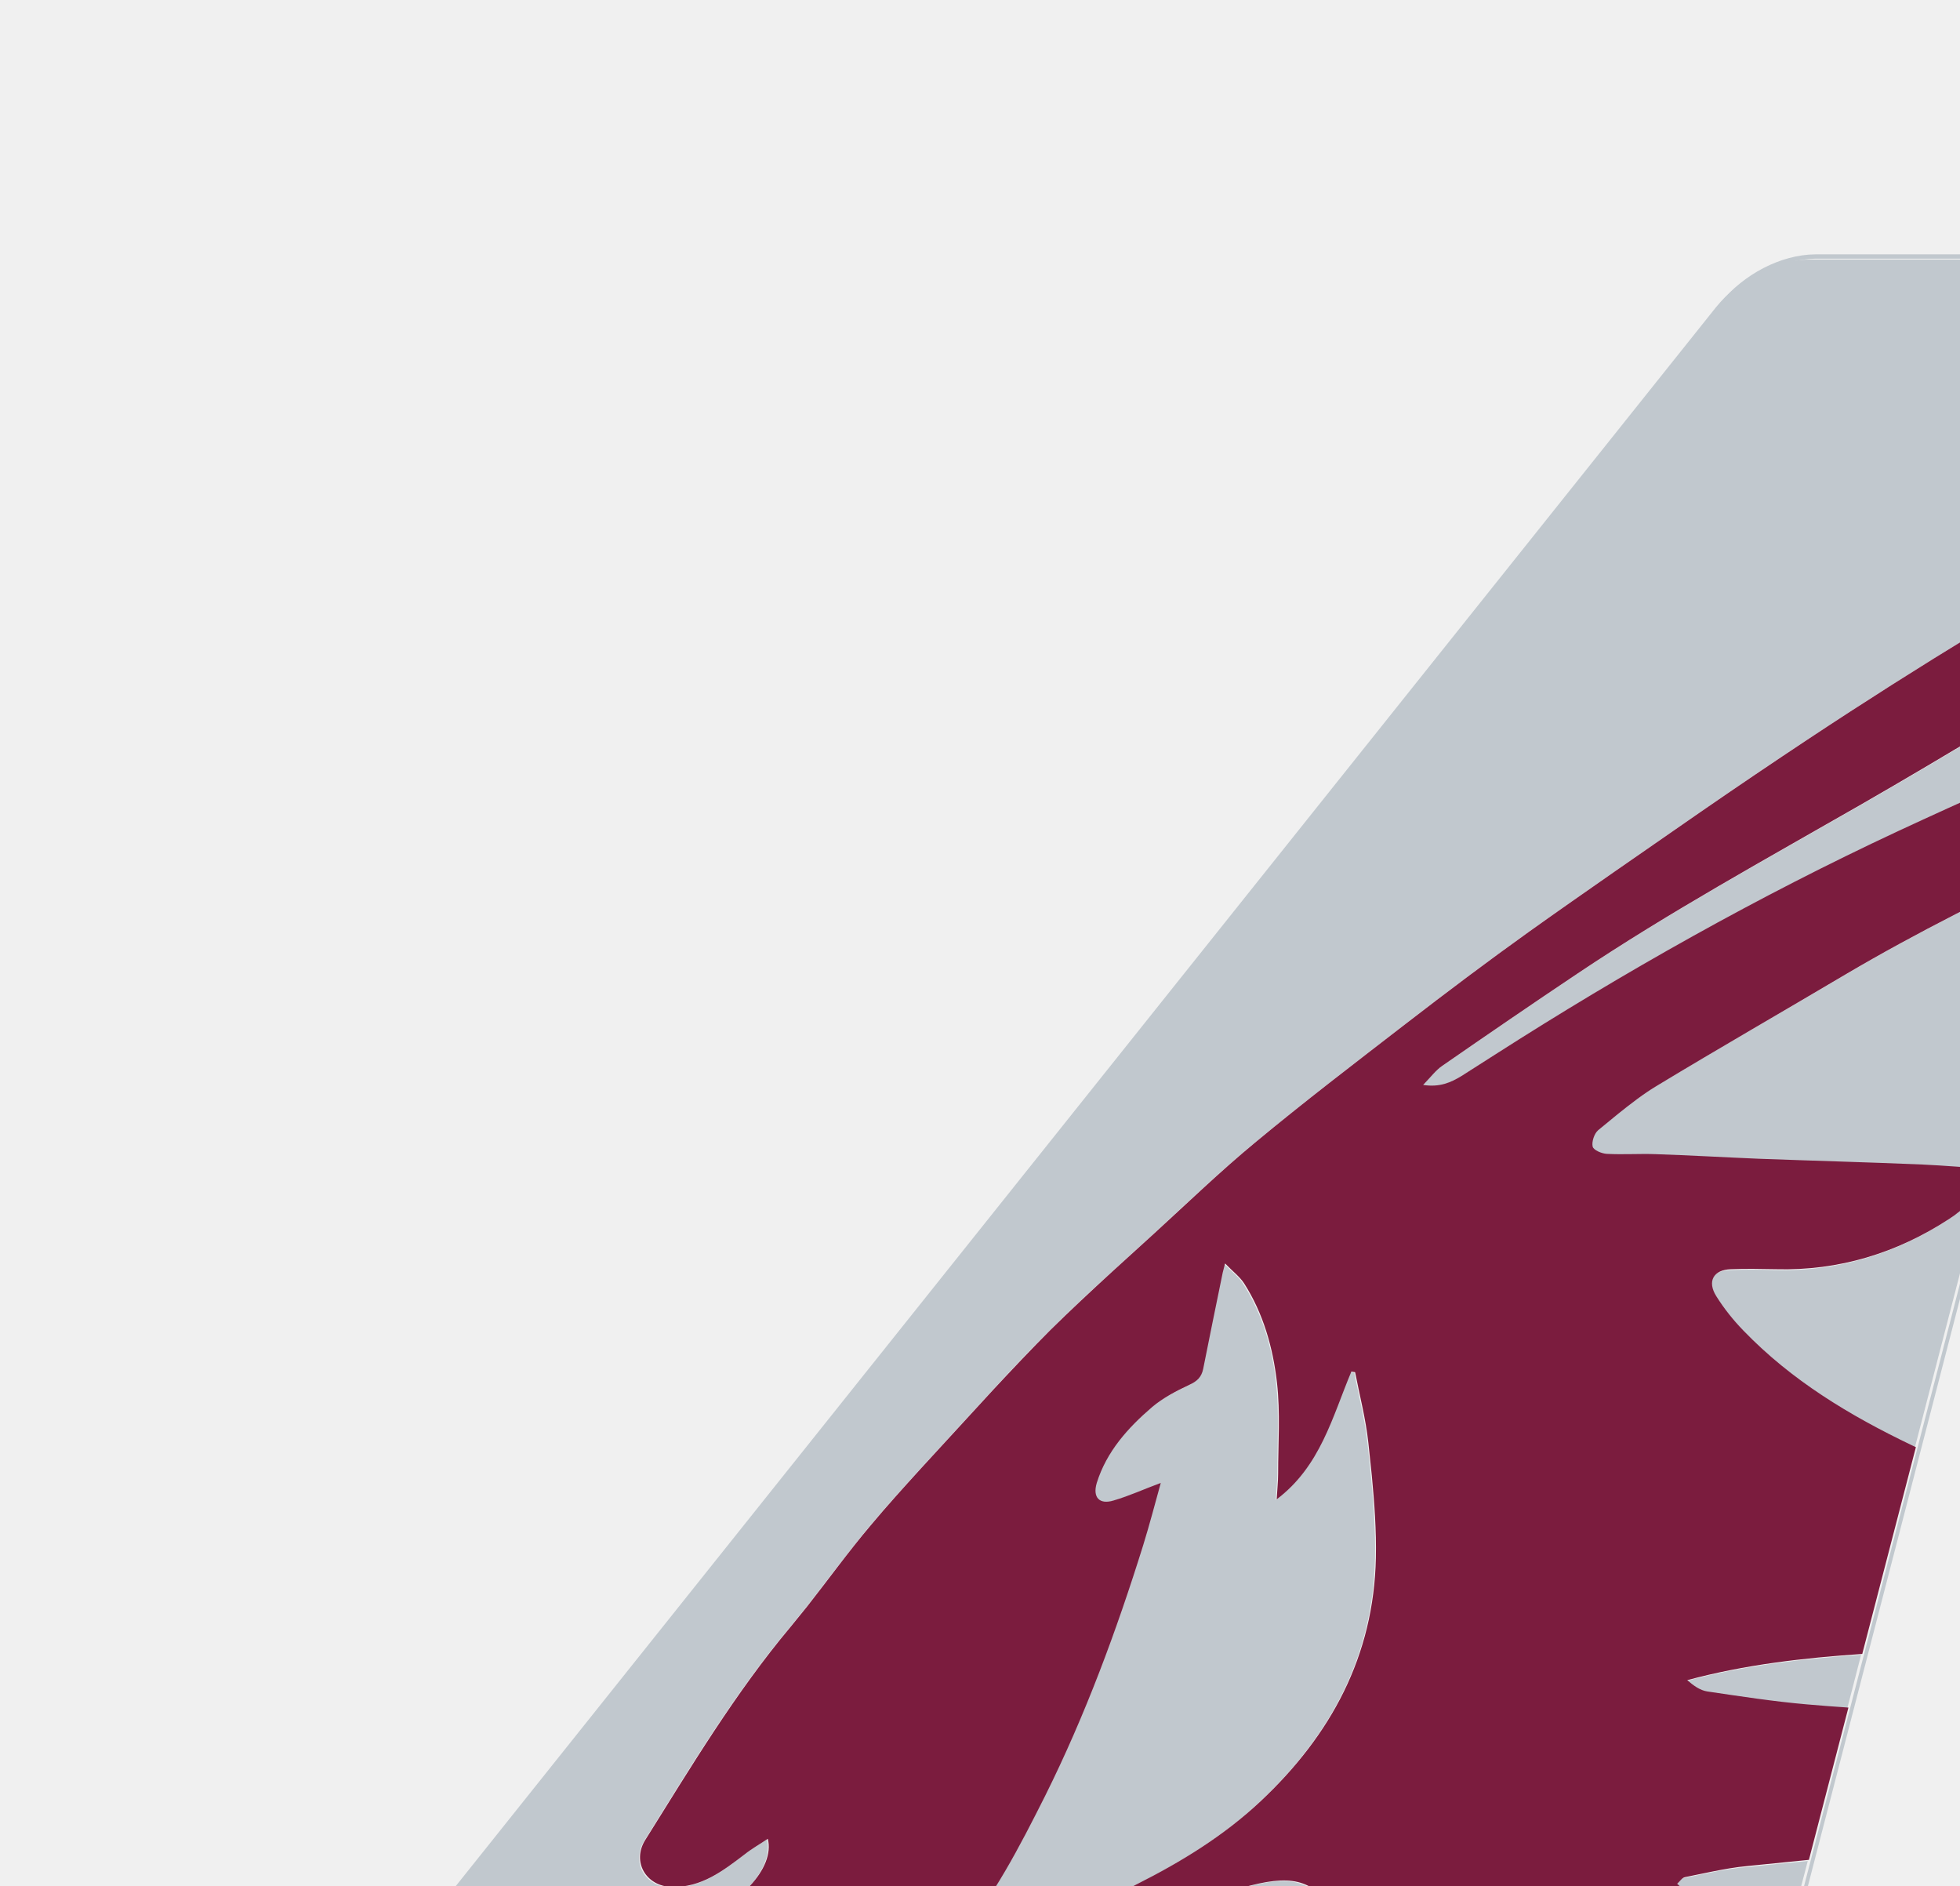
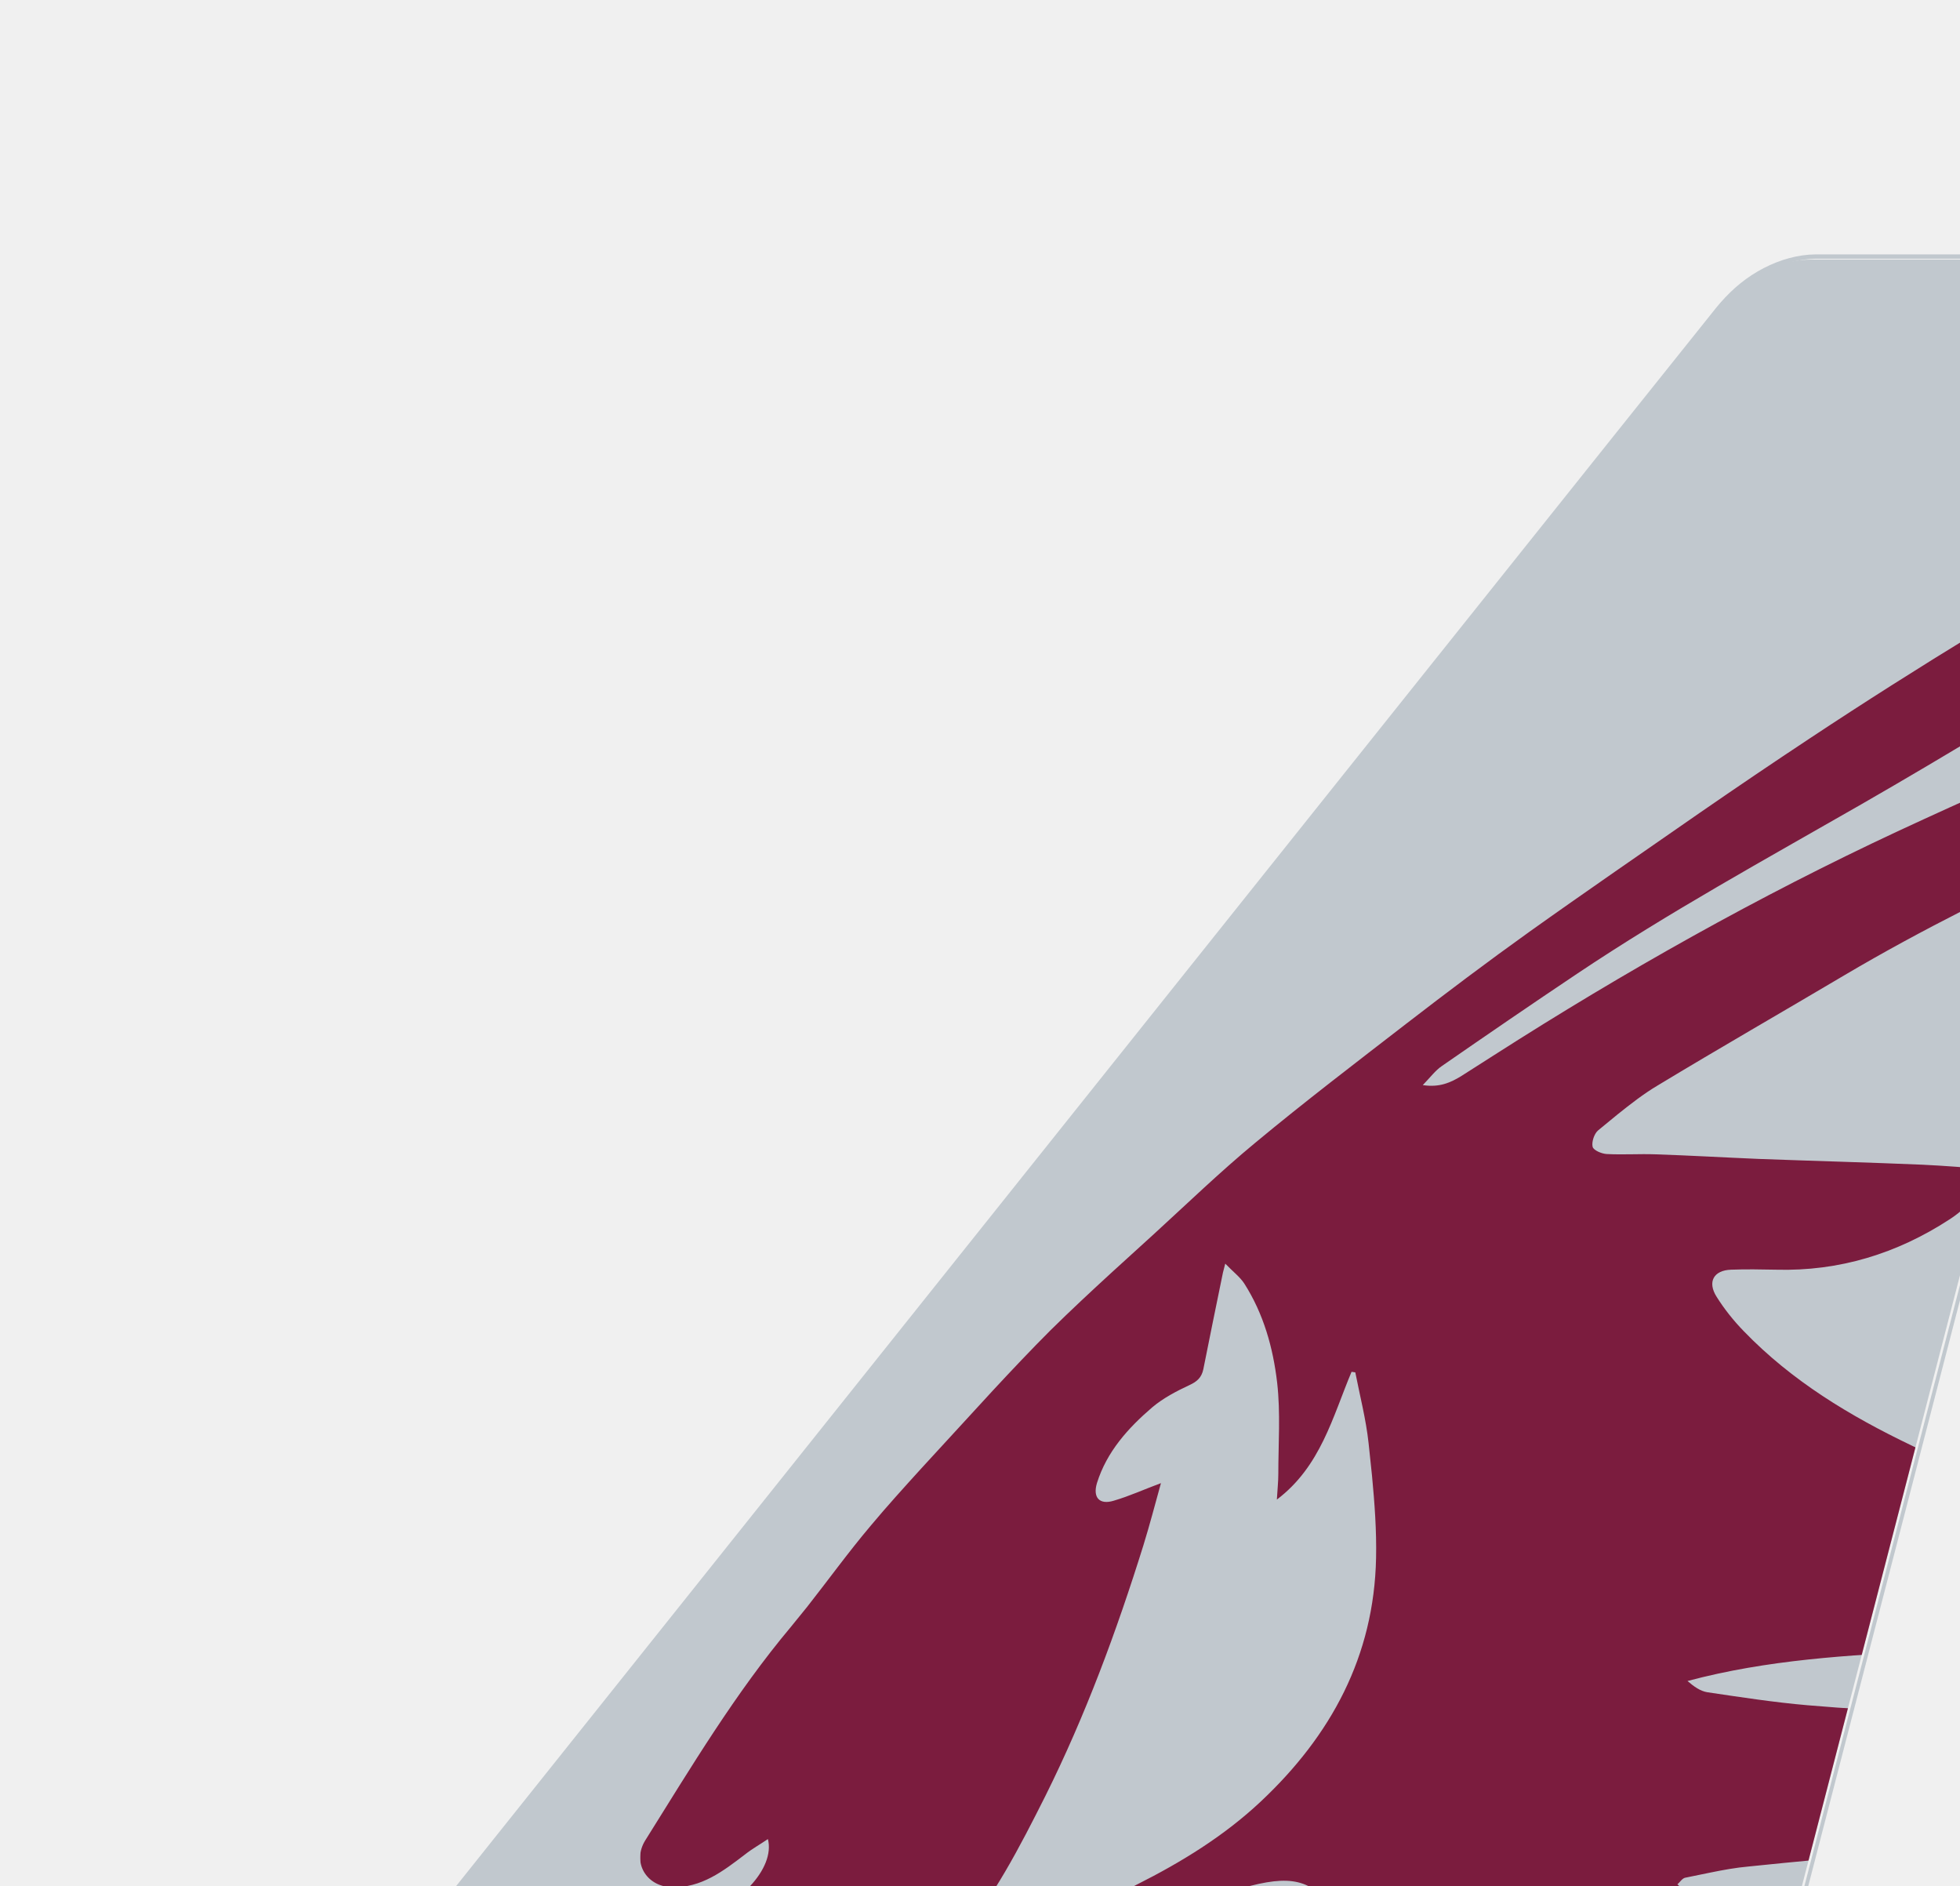
<svg>
-   <style type="text/css">
- 	.st0{fill:#C1C8CE;}
- 	.st1{fill:#7B1C3E;}
- </style>
-   <g id="QATARAIRWAYS">
-     <g id="Mask-Raw" transform="translate(88, 88)">
-       <path id="BG" class="st0" d="M659.6,0.2h-118c-12.1,0.1-24.9,7-32.9,16.8l-4.5,5.7l-95.4,119.4L0.4,653.6l486.1-0.1l0.6,0    c9.6-0.2,17.8-3.2,24.3-8.3c4.9-3.8,8.6-8.5,10.4-12.7l0.1-0.3l157.5-608l0-0.1c0.2-1.2,0.3-2.3,0.3-3.5    C679.9,9.3,670.8,0.2,659.6,0.2z M541.6,1.7h118c10.4,0,18.8,8.4,18.8,18.8V21c0,0.8-0.1,1.6-0.2,2.4l-0.1,0.4L520.7,631.7l0-0.1    c-1.7,4-5.3,8.7-10.1,12.4c-6.3,4.9-14.1,7.8-23.4,8l-0.6,0l-483,0.1L468.8,69.3l36.5-45.7l4.2-5.3l0.3-0.4    C517.5,8.5,529.9,1.9,541.6,1.7z" />
-       <g>
-         <path class="st0" d="M587.6,335c-18.2,11.8-38.2,18-60.1,17.4c-5.2-0.2-10.4-0.2-15.6,0c-6,0.2-8.3,4.2-5,9.4     c2.7,4.2,6,8.2,9.4,11.9c16.6,17.4,36.7,29.4,58.3,39.7c0.5,0.2,1,0.5,1.5,0.7l24.2-93.4C597.2,327.1,592.6,331.7,587.6,335z" />
-         <path class="st0" d="M504.8,561.4l-8.8,1.8c-1,0.2-1.8,1.5-2.7,2.3c0.8,0.6,1.6,1.6,2.5,1.9c2.2,0.7,4.4,1.3,6.7,1.6     c10.8,1.4,21.5,2.9,32.4,4l4.1-15.7c-7,0.7-13.9,1.3-20.9,2.1C513.6,559.7,509.2,560.5,504.8,561.4z" />
-         <path class="st0" d="M510.6,634.4c2.2,1,4.4,1.8,6.6,2.4c0.9-1.4,1.6-2.8,2.1-3.9l0.5-1.9l-9.1,1.3L510.6,634.4z" />
-         <path class="st0" d="M503.7,498.8c11.5,1.7,23.1,3.5,34.7,4.5c4.8,0.4,9.5,0.8,14.3,1.1l4.8-18.6c-20.4,1.4-40.7,3.7-60.7,9.1     C499,496.8,501.2,498.4,503.7,498.8z" />
-         <path class="st0" d="M458.7,249.9c-15.7,10.5-31.3,21.2-46.9,32c-2.2,1.5-3.9,3.9-6.6,6.6c5.8,0.9,9.7-0.9,13.3-3.1l11.6-7.4     c45-28.7,91.4-54.8,139.8-77.5c23-10.8,46.1-21,69.5-30.8l8.6-33.2c-30,18.7-60.1,37.2-90.7,54.7     C524,210.3,490.5,228.6,458.7,249.9z" />
-         <path class="st0" d="M486.6,288.5c-4.9,3-9.5,6.5-14,10.1l-6.7,5.5c-1.4,1.1-2.3,4-1.9,5.7c0.3,1.2,3.2,2.4,4.9,2.5     c5.6,0.3,11.2-0.1,16.9,0.1c12,0.4,23.9,1.2,35.9,1.6c18.9,0.7,37.8,1.2,56.7,2c3.8,0.2,7.5,0.4,11.4,0.7l11.3,0.8l27.8-107.3     c-26.3,12.3-52.3,25.3-77.4,40.1C529.9,263.1,508.1,275.5,486.6,288.5z" />
-         <path class="st1" d="M601.5,317.6l-0.5,0l-0.8,3.1C600.7,319.7,601.1,318.7,601.5,317.6z" />
-         <path class="st1" d="M648.4,136.2l1.2-6.4l-1.7,6.7C648.1,136.4,648.3,136.3,648.4,136.2z" />
-         <g>
-           <path class="st0" d="M677.1,21.6c0-10.8-8.8-19.6-19.6-19.6h-118c-12.6,0.1-25,7.5-32.3,16.5c-1.6,2-170.7,213.8-507.3,635.4      l484.6-0.1l0.6,0c2.7-0.1,5.2-0.3,7.5-0.8l-64.1,0.2c-1.6-2.7-3-5.1-4.6-7.4c-15.4-22.4-31-44.7-46.3-67.3l-1-1.4      c-8.9-12.6-15.5-15.1-31.2-11.1c-10,2.5-19.9,5.6-30,8.1c-6.6,1.7-13.4,3-21.7-0.6c4.7-3,8.2-5.9,12.2-7.9      c15.6-7.8,30.2-16.8,43-28.8c24.4-22.9,39.3-50.4,40-84.4c0.2-9.5-0.5-19-1.4-28.5l-1.2-11.4c-0.9-8.2-3-16.3-4.6-24.5l-1.3-0.2      c-6.6,15.6-10.7,32.7-25.9,44.3c0.2-3.6,0.5-6.2,0.5-8.8c0-10.6,0.7-21.3-0.4-31.7c-1.3-12.1-4.7-23.9-11.4-34.4      c-1.5-2.4-3.9-4.2-6.6-6.9c-0.4,1.6-0.6,2.4-0.8,3.1l-3.5,17.1l-3.3,16.4c-0.6,2.9-2.2,4.2-4.8,5.5c-4.5,2.1-9.1,4.5-12.9,7.7      c-8.4,7.1-15.8,15.3-19.2,26.3c-1.5,5,0.8,7.6,5.8,6.1c5.5-1.6,10.7-3.9,16.4-6.1c-2,7.2-3.9,14.5-6.1,21.6      c-9.2,29.8-20,59-34,86.9c-8.8,17.7-17.9,35.3-30.9,50.6c-12.3,14.6-26.9,25.2-44.8,31.5c-3.9,1.4-7.3,1.3-10.4-1.5      c-8.9-8.3-17.9-16.4-26.6-24.9c-3.7-3.6-6.5-8-10-12.2c16.4-4.9,29.1-18.4,26.5-28.6c-2.8,1.9-5.5,3.4-7.9,5.3      c-7.6,5.9-15.2,11.7-25.5,11.4c-8.9-0.3-13.8-8.7-9.1-16.3c15.8-25.3,31.2-51,50.5-74l5.6-6.9c7.4-9.4,14.4-19,22.1-28.2      c5.6-6.7,11.5-13.2,17.4-19.7l24.9-27.1c6.5-7.1,13.1-14.1,20-20.9c7-6.9,14.1-13.6,21.4-20.2l14.5-13.2      c11.6-10.7,23-21.6,35.2-31.7c17.2-14.2,34.8-27.7,52.4-41.3c14-10.8,28.2-21.5,42.6-31.8c9.8-7,19.7-13.9,29.6-20.8l29.7-20.6      c12.6-8.7,25.2-17.3,38-25.7c37.9-25.1,76.7-48.6,116.4-70.8l-6.3,32.6L676.8,25C677,23.9,677.1,22.7,677.1,21.6z" />
-           <path class="st1" d="M539.6,168c-12.7,8.4-25.4,17-38,25.7l-29.7,20.6c-9.9,6.9-19.8,13.8-29.6,20.8      c-14.4,10.3-28.6,21-42.6,31.8c-17.6,13.6-35.3,27.1-52.4,41.3c-12.1,10-23.5,21-35.2,31.7L297.7,353      c-7.2,6.6-14.4,13.3-21.4,20.2c-6.8,6.8-13.4,13.8-20,20.9l-24.9,27.1c-5.9,6.5-11.8,13-17.4,19.7c-7.7,9.1-14.7,18.8-22.1,28.2      l-5.6,6.9c-19.3,23-34.6,48.6-50.5,74c-4.7,7.5,0.2,16,9.1,16.3c10.3,0.3,17.9-5.6,25.5-11.4c2.4-1.9,5.1-3.4,7.9-5.3      c2.6,10.2-10.2,23.7-26.5,28.6c3.4,4.2,6.3,8.6,10,12.2c8.7,8.5,17.7,16.7,26.6,24.9c3.1,2.9,6.6,2.9,10.4,1.5      c17.9-6.3,32.5-16.9,44.8-31.5c13-15.4,22-32.9,30.9-50.6c13.9-27.9,24.7-57.1,34-86.9c2.2-7.1,4.1-14.4,6.1-21.6      c-5.7,2.1-10.9,4.5-16.4,6.1c-4.9,1.5-7.3-1.1-5.8-6.1c3.4-10.9,10.8-19.1,19.2-26.3c3.8-3.2,8.4-5.6,12.9-7.7      c2.6-1.2,4.2-2.6,4.8-5.5l3.3-16.4l3.5-17.1c0.2-0.7,0.4-1.5,0.8-3.1c2.7,2.8,5.1,4.6,6.6,6.9c6.7,10.5,10,22.3,11.4,34.4      c1.2,10.5,0.4,21.1,0.4,31.7c0,2.6-0.3,5.2-0.5,8.8c15.2-11.5,19.3-28.6,25.9-44.3l1.3,0.2c1.6,8.2,3.7,16.2,4.6,24.5l1.2,11.4      c0.9,9.5,1.6,19,1.4,28.5c-0.7,34-15.6,61.5-40,84.4c-12.8,12-27.5,21-43,28.8c-4,2-7.5,4.8-12.2,7.9c8.3,3.6,15.1,2.2,21.7,0.6      c10-2.5,20-5.6,30-8.1c15.8-4,22.4-1.5,31.2,11.1l1,1.4c15.3,22.5,30.9,44.8,46.3,67.3c1.6,2.3,2.9,4.7,4.6,7.4l64.1-0.2      c12.8-2.5,20.7-10.3,24.6-16.2c-2.2-0.7-4.5-1.5-6.6-2.4l0.2-2l9.1-1.3l15.1-58.2c-10.8-1.1-21.6-2.6-32.4-4      c-2.3-0.3-4.5-0.9-6.7-1.6c-0.9-0.3-1.7-1.2-2.5-1.9c0.9-0.8,1.7-2.1,2.7-2.3l8.8-1.8c4.4-0.9,8.8-1.7,13.3-2.1      c7-0.7,13.9-1.4,20.9-2.1l13.7-52.8c-4.8-0.3-9.5-0.7-14.3-1.1c-11.6-1-23.2-2.8-34.7-4.5c-2.5-0.4-4.7-2-6.9-3.9      c20-5.4,40.3-7.7,60.7-9.1l18.6-71.7c-0.5-0.2-1-0.5-1.5-0.7c-21.5-10.3-41.6-22.4-58.3-39.7c-3.5-3.6-6.7-7.6-9.4-11.9      c-3.3-5.2-1-9.2,5-9.4c5.2-0.2,10.4-0.1,15.6,0c21.9,0.6,42-5.6,60.1-17.4c5-3.2,9.6-7.8,12.7-14.3l0.8-3.1l-11.3-0.8      c-3.8-0.3-7.6-0.5-11.4-0.7c-18.9-0.8-37.8-1.3-56.7-2c-12-0.5-23.9-1.2-35.9-1.6c-5.6-0.2-11.2,0.2-16.9-0.1      c-1.8-0.1-4.6-1.3-4.9-2.5c-0.4-1.6,0.5-4.5,1.9-5.7l6.7-5.5c4.5-3.6,9.1-7.2,14-10.1c21.5-13,43.3-25.5,64.9-38.3      c25.1-14.8,51.1-27.7,77.4-40.1l10.5-40.5c-23.3,9.8-46.5,20.1-69.5,30.8c-48.4,22.6-94.8,48.7-139.8,77.5l-11.6,7.4      c-3.6,2.2-7.5,4-13.3,3.1c2.7-2.8,4.4-5.1,6.6-6.6c15.6-10.8,31.2-21.5,46.9-32c31.8-21.3,65.4-39.7,98.5-58.7      c30.6-17.6,60.8-36,90.7-54.7l1.7-6.7l6.3-32.6C616.4,119.3,577.5,142.9,539.6,168z" />
-         </g>
+   <g transform="translate(88 88)">
+     <path d="M659.6.2h-118c-12.1.1-24.9 7-32.9 16.8l-4.5 5.7-95.4 119.4L.4 653.6l486.1-.1h.6c9.6-.2 17.8-3.2 24.3-8.3 4.9-3.8 8.6-8.5 10.4-12.7l.1-.3 157.5-608v-.1c.2-1.2.3-2.3.3-3.5.2-11.3-8.9-20.4-20.1-20.4zm-118 1.5h118c10.4 0 18.8 8.4 18.8 18.8v.5c0 .8-.1 1.6-.2 2.4l-.1.4-157.4 607.9v-.1c-1.7 4-5.3 8.7-10.1 12.4-6.3 4.9-14.1 7.8-23.4 8h-.6l-483 .1L468.8 69.3l36.5-45.7 4.2-5.3.3-.4c7.7-9.4 20.1-16 31.8-16.2z" fill="#c1c8ce" />
+     <path d="M657.6 2c10.8 0 19.6 8.8 19.6 19.6 0 1.2-.1 2.3-.3 3.4L519.5 633c-2.8 6.5-13.3 20.4-34.2 20.8H0C336.5 232.3 505.6 20.5 507.3 18.5c7.3-9 19.7-16.3 32.3-16.5h118z" fill-rule="evenodd" clip-rule="evenodd" fill="#c1c8ce" />
+     <defs>
+       <filter id="a" filterUnits="userSpaceOnUse" x="134" y="97.2" width="522" height="556">
+         <feColorMatrix values="1 0 0 0 0 0 1 0 0 0 0 0 1 0 0 0 0 0 1 0" />
+       </filter>
+     </defs>
+     <mask maskUnits="userSpaceOnUse" x="134" y="97.2" width="522" height="556" id="b">
+       <g filter="url(#a)">
+         <path d="M657.6 2c10.8 0 19.6 8.8 19.6 19.6 0 1.2-.1 2.3-.3 3.4L519.5 633c-2.8 6.5-13.3 20.4-34.2 20.8H0C336.5 232.3 505.6 20.5 507.3 18.5c7.3-9 19.7-16.3 32.3-16.5h118z" fill-rule="evenodd" clip-rule="evenodd" fill="#fff" />
      </g>
-     </g>
+     </mask>
+     <path d="M539.6 168c-12.7 8.4-25.4 17-38 25.7l-29.7 20.6c-9.9 6.9-19.8 13.8-29.6 20.8-14.4 10.3-28.6 21-42.6 31.8-17.6 13.6-35.3 27.1-52.4 41.3-12.1 10-23.5 21-35.2 31.7L297.7 353c-7.2 6.6-14.4 13.3-21.4 20.2-6.8 6.8-13.4 13.8-20 20.9l-24.9 27.1c-5.9 6.5-11.8 13-17.4 19.7-7.7 9.1-14.7 18.8-22.1 28.2l-5.6 6.9c-19.3 23-34.6 48.6-50.5 74-4.7 7.5.2 16 9.1 16.3 10.3.3 17.9-5.6 25.5-11.4 2.4-1.9 5.1-3.4 7.9-5.3 2.6 10.2-10.2 23.7-26.5 28.6 3.4 4.2 6.3 8.6 10 12.2 8.7 8.5 17.7 16.7 26.6 24.9 3.1 2.9 6.6 2.9 10.4 1.5 17.9-6.3 32.5-16.9 44.8-31.5 13-15.4 22-32.9 30.9-50.6 13.9-27.9 24.7-57.1 34-86.9 2.2-7.1 4.1-14.4 6.1-21.6-5.7 2.1-10.9 4.5-16.4 6.1-4.9 1.5-7.3-1.1-5.8-6.1 3.4-10.9 10.8-19.1 19.2-26.3 3.8-3.2 8.4-5.6 12.9-7.7 2.6-1.2 4.2-2.6 4.8-5.5l3.3-16.4 3.5-17.1c.2-.7.4-1.5.8-3.1 2.7 2.8 5.1 4.6 6.6 6.9 6.7 10.5 10 22.3 11.4 34.4 1.2 10.5.4 21.1.4 31.7 0 2.6-.3 5.2-.5 8.8 15.2-11.5 19.3-28.6 25.9-44.3l1.3.2c1.6 8.2 3.7 16.2 4.6 24.5l1.2 11.4c.9 9.5 1.6 19 1.4 28.5-.7 34-15.6 61.5-40 84.4-12.8 12-27.5 21-43 28.8-4 2-7.5 4.8-12.2 7.9 8.3 3.6 15.1 2.2 21.7.6 10-2.5 20-5.6 30-8.1 15.8-4 22.4-1.5 31.2 11.1l1 1.4c15.3 22.5 30.9 44.8 46.3 67.3 1.6 2.3 2.9 4.7 4.6 7.4l116.4-.4c.9 0 1.7-.3 2.4-.8l-.1.4c.6-1.8 1.4-3.6 2.2-5.3l1-5.3-1.9-.3c-12.9-1.9-26-1.7-37.9-7.1l.2-2 42.6-5.9 9.9-50.9c-9.3-.8-18.5-1.6-27.7-2.5-11-1.1-22-2.6-33-4.1-2.3-.3-4.5-.9-6.7-1.6-.9-.3-1.7-1.2-2.5-1.9.9-.8 1.7-2.1 2.7-2.3l8.8-1.8c4.4-.9 8.8-1.7 13.3-2.1 16.4-1.7 32.8-3.2 49.2-4.6l9.5-48.8-17.5-1c-7-.4-14-.9-20.9-1.5-11.6-1-23.2-2.8-34.7-4.5-2.5-.4-4.7-2-6.9-3.9 27.7-7.4 55.8-9 84.2-10.4l12.3-63.4c-6.3-2.3-12.6-4.8-18.7-7.8-21.5-10.3-41.6-22.4-58.3-39.7-3.5-3.6-6.7-7.6-9.4-11.9-3.3-5.2-1-9.2 5-9.4 5.2-.2 10.4-.1 15.6 0 21.9.6 42-5.6 60.1-17.4 5.8-3.7 11-9.3 13.9-17.4l-11.8-.9c-3.8-.3-7.6-.5-11.4-.7-18.9-.8-37.8-1.3-56.7-2-12-.5-23.9-1.2-35.9-1.6-5.6-.2-11.2.2-16.9-.1-1.8-.1-4.6-1.3-4.9-2.5-.4-1.6.5-4.5 1.9-5.7l6.7-5.5c4.5-3.6 9.1-7.2 14-10.1 21.5-13 43.3-25.5 64.9-38.3 26.9-15.9 54.9-29.6 83.1-42.8l7.5-39c-24.3 10.2-48.4 20.9-72.3 32-48.4 22.6-94.8 48.7-139.8 77.5l-11.6 7.4c-3.6 2.2-7.5 4-13.3 3.1 2.7-2.8 4.4-5.1 6.6-6.6 15.6-10.8 31.2-21.5 46.9-32 31.8-21.3 65.4-39.7 98.5-58.7 30.8-17.7 61.1-36.2 91.2-55.1l7.6-39c-39.8 22.5-78.7 46.1-116.6 71.2z" mask="url(#b)" fill="#7b1c3e" />
  </g>
</svg>
